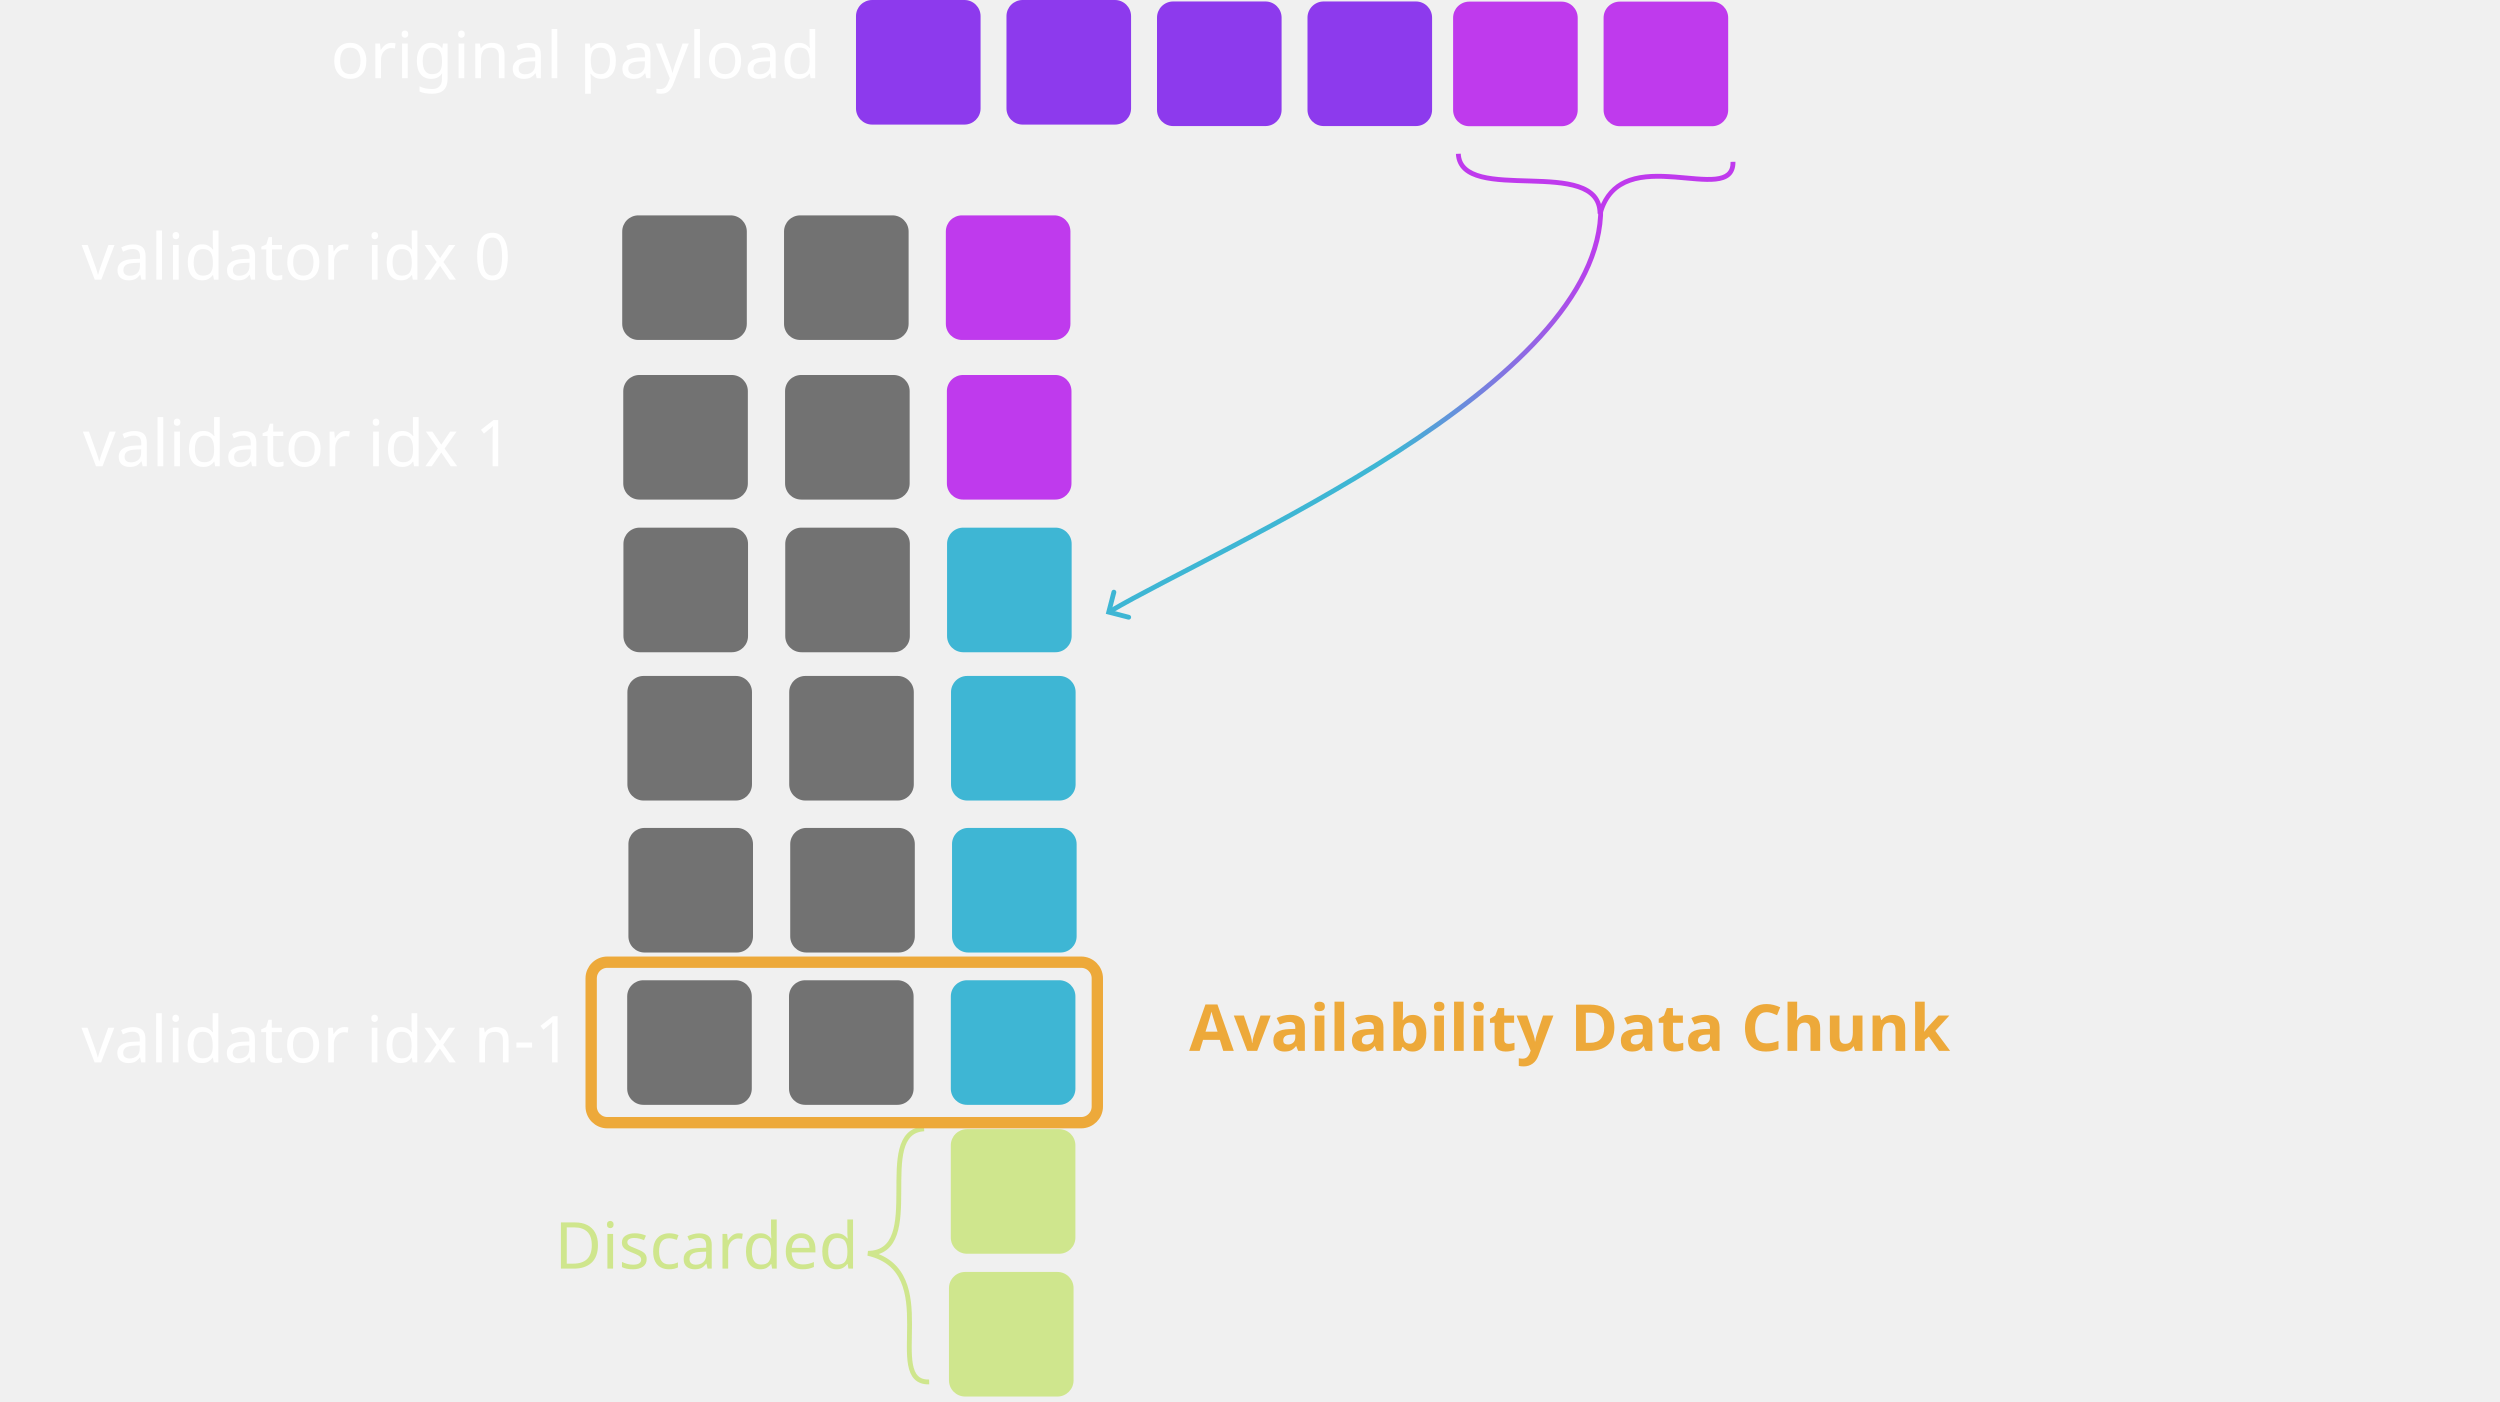
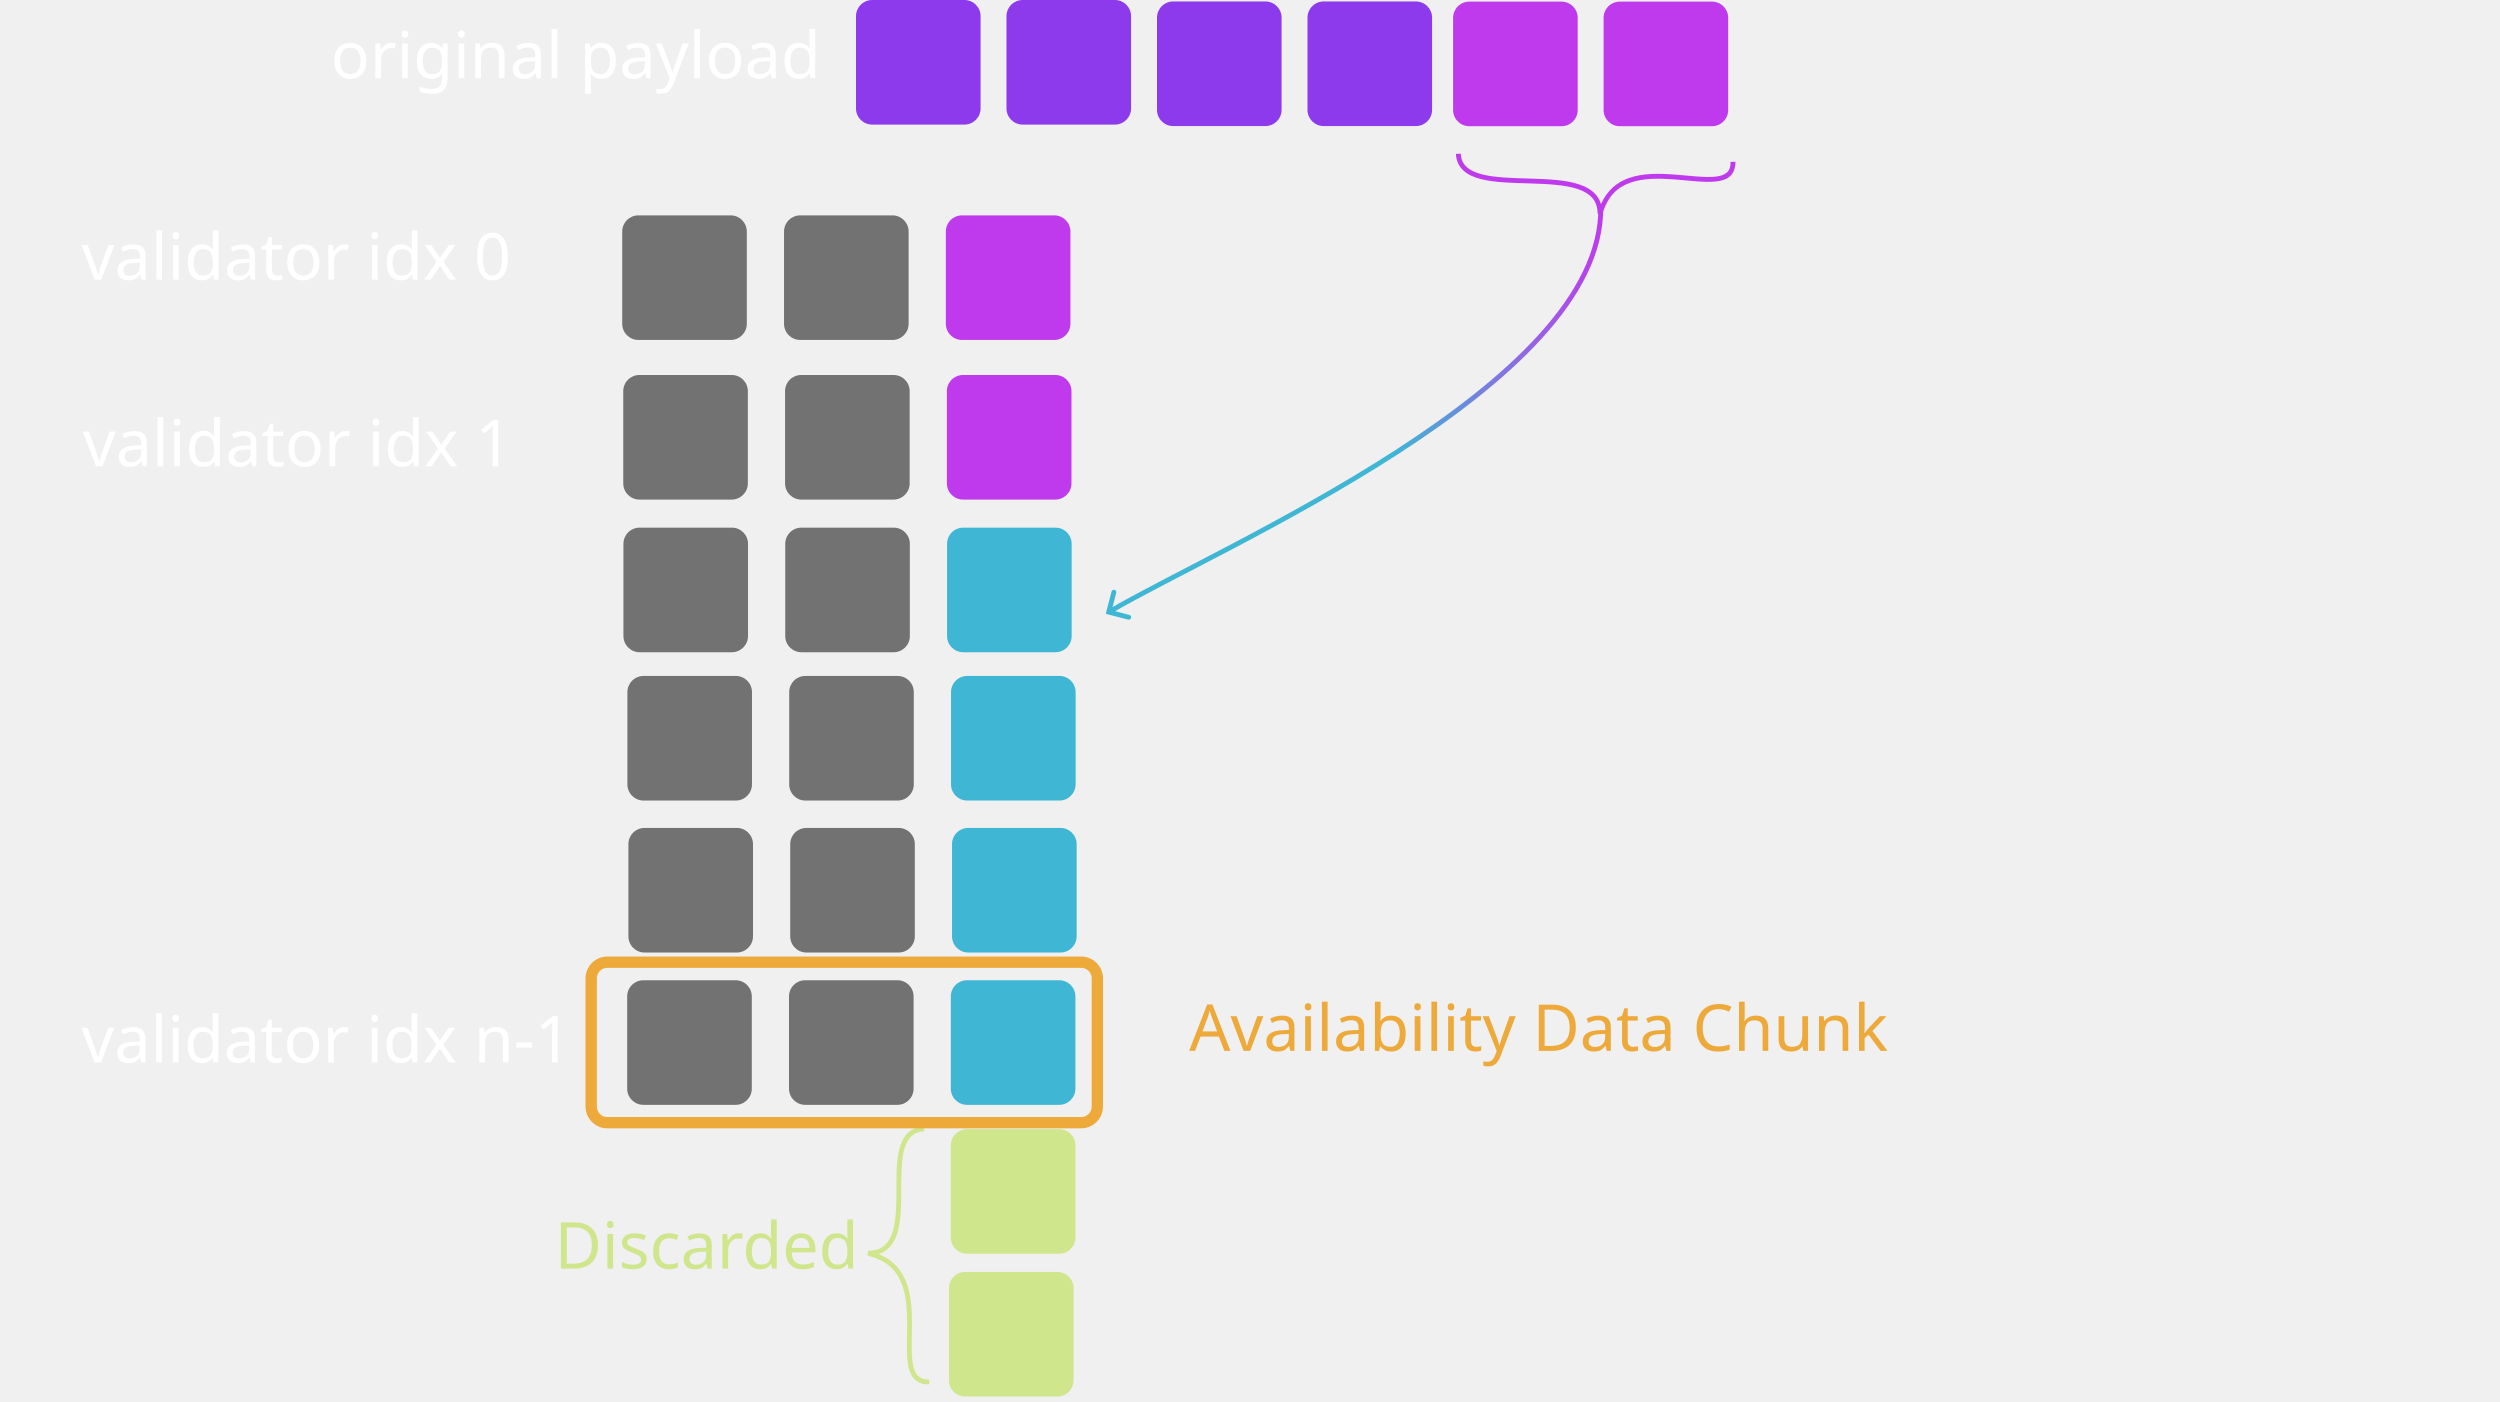
<svg xmlns="http://www.w3.org/2000/svg" xmlns:xlink="http://www.w3.org/1999/xlink" width="1545" height="866" viewBox="0 0 1545 866" fill="none" version="1.1" id="svg6968">
  <defs id="defs6972">
    <linearGradient id="linearGradient7630">
      <stop style="stop-color:#3eb6d4;stop-opacity:1;" offset="0" id="stop7626" />
      <stop style="stop-color:#bf3aed;stop-opacity:1;" offset="1" id="stop7628" />
    </linearGradient>
    <rect x="1289.993" y="519.056" width="529.404" height="101.981" id="rect13323" />
-     <pattern xlink:href="#Strips1_1" id="pattern12073" patternTransform="matrix(10,0,0,10,-1225.465,-563.2821)" />
-     <pattern patternUnits="userSpaceOnUse" width="2" height="1" patternTransform="translate(0,0) scale(10,10)" id="Strips1_1">
-       <rect style="fill:black;stroke:none" x="0" y="-0.5" width="1" height="2" id="rect10991" />
-     </pattern>
-     <pattern patternUnits="userSpaceOnUse" width="77" height="77" patternTransform="translate(1225.465,563.2821)" id="pattern12070">
-       <rect x="0" y="0" width="77" height="77" rx="10" fill="#8d3aed" id="rect9741-2" style="fill:url(#pattern12073);fill-opacity:1" />
-     </pattern>
    <linearGradient xlink:href="#linearGradient7630" id="linearGradient7632" x1="488.09" y1="243.997" x2="618.789" y2="243.997" gradientUnits="userSpaceOnUse" />
  </defs>
  <rect x="529" width="77" height="77" rx="10" fill="#8D3AED" id="rect6896" style="fill:#8d3aed;fill-opacity:1" />
  <rect x="622" width="77" height="77" rx="10" fill="#8D3AED" id="rect6902" style="fill:#8d3aed;fill-opacity:1" />
-   <text xml:space="preserve" style="font-style:normal;font-weight:normal;font-size:40px;line-height:1.25;font-family:'Fira Sans Bold';fill:#ffffff;fill-opacity:1;stroke:none;-inkscape-font-specification:'Fira Sans Bold, ';font-stretch:normal;font-variant:normal" x="204.356" y="48.337" id="text7051">
+   <text xml:space="preserve" style="font-style:normal;font-weight:normal;font-size:40px;line-height:1.25;font-family:sans-serif;fill:#ffffff;fill-opacity:1;stroke:none;-inkscape-font-specification:sans-serif;font-stretch:normal;font-variant:normal" x="204.356" y="48.337" id="text7051">
    <tspan id="tspan7049" x="204.356" y="48.337">original payload</tspan>
  </text>
  <g id="g9570">
    <rect x="384.528" y="133.097" width="77" height="77" rx="10" fill="#8d3aed" id="rect9737" style="fill:#727272;fill-opacity:1" />
    <rect x="385.172" y="231.737" width="77" height="77" rx="10" fill="#8d3aed" id="rect9739" style="fill:#727272;fill-opacity:1" />
    <rect x="385.282" y="326.083" width="77" height="77" rx="10" fill="#8d3aed" id="rect9741" style="fill:#727272;fill-opacity:1" />
    <rect x="387.727" y="417.737" width="77" height="77" rx="10" fill="#8d3aed" id="rect9743" style="fill:#727272;fill-opacity:1" />
    <rect x="387.603" y="605.789" width="77" height="77" rx="10" fill="#8d3aed" id="rect9745" style="fill:#727272;fill-opacity:1" />
    <rect x="388.354" y="511.66" width="77" height="77" rx="10" fill="#8d3aed" id="rect9749" style="fill:#727272;fill-opacity:1" />
  </g>
  <path style="fill:none;stroke:#cfe68d;stroke-width:3;stroke-linecap:butt;stroke-linejoin:miter;stroke-dasharray:none;stroke-opacity:1" d="m 571.1,697.623 c -32.109,1.756 2.004,76.483 -34.681,76.927 47.123,10.732 8.809,80.285 37.806,79.486" id="path13056" />
-   <text xml:space="preserve" style="font-style:normal;font-weight:normal;font-size:40px;line-height:1.25;font-family:'Fira Sans Bold';fill:#cfe68d;fill-opacity:1;stroke:none;-inkscape-font-specification:'Fira Sans Bold, ';font-stretch:normal;font-variant:normal" x="342.77" y="784.014" id="text13078">
+   <text xml:space="preserve" style="font-style:normal;font-weight:normal;font-size:40px;line-height:1.25;font-family:sans-serif;fill:#cfe68d;fill-opacity:1;stroke:none;-inkscape-font-specification:sans-serif;font-stretch:normal;font-variant:normal" x="342.77" y="784.014" id="text13078">
    <tspan id="tspan13076" x="342.77" y="784.014">Discarded</tspan>
  </text>
-   <text xml:space="preserve" id="text13321" style="font-style:normal;font-weight:normal;font-size:40px;line-height:1.25;font-family:'Fira Sans Bold';white-space:pre;shape-inside:url(#rect13323);display:inline;fill:#000000;fill-opacity:1;stroke:none;-inkscape-font-specification:'Fira Sans Bold, ';font-stretch:normal;font-variant:normal" />
+   <text xml:space="preserve" id="text13321" style="font-style:normal;font-variant:normal;font-weight:normal;font-stretch:normal;font-size:40px;line-height:1.25;font-family:sans-serif;-inkscape-font-specification:sans-serif;white-space:pre;shape-inside:url(#rect13323);display:inline;fill:#000000;fill-opacity:1;stroke:none" />
  <rect x="715.028" width="77" height="77" rx="10" fill="#8d3aed" id="rect6896-9" y="0.908" style="fill:#8d3aed;fill-opacity:1" />
  <rect x="808.028" width="77" height="77" rx="10" fill="#8d3aed" id="rect6902-2" y="0.908" style="fill:#8d3aed;fill-opacity:1" />
  <rect x="898.019" width="77" height="77" rx="10" fill="#8d3aed" id="rect6896-9-2" y="1.005" style="fill:#bf3aed;fill-opacity:1" />
  <rect x="991.019" width="77" height="77" rx="10" fill="#8d3aed" id="rect6902-2-8" y="1.005" style="fill:#bf3aed;fill-opacity:1" />
-   <text xml:space="preserve" style="font-style:normal;font-weight:normal;font-size:40px;line-height:1.25;font-family:'Fira Sans Bold';fill:#ffffff;fill-opacity:1;stroke:none;-inkscape-font-specification:'Fira Sans Bold, ';font-stretch:normal;font-variant:normal" x="50.441" y="172.854" id="text15096">
+   <text xml:space="preserve" style="font-style:normal;font-weight:normal;font-size:40px;line-height:1.25;font-family:sans-serif;fill:#ffffff;fill-opacity:1;stroke:none;-inkscape-font-specification:sans-serif;font-stretch:normal;font-variant:normal" x="50.441" y="172.854" id="text15096">
    <tspan id="tspan15094" x="50.441" y="172.854">validator idx 0</tspan>
  </text>
-   <text xml:space="preserve" style="font-style:normal;font-weight:normal;font-size:40px;line-height:1.25;font-family:'Fira Sans Bold';fill:#ffffff;fill-opacity:1;stroke:none;-inkscape-font-specification:'Fira Sans Bold, ';font-stretch:normal;font-variant:normal" x="51.198" y="288.171" id="text15096-1">
+   <text xml:space="preserve" style="font-style:normal;font-weight:normal;font-size:40px;line-height:1.25;font-family:sans-serif;fill:#ffffff;fill-opacity:1;stroke:none;-inkscape-font-specification:sans-serif;font-stretch:normal;font-variant:normal" x="51.198" y="288.171" id="text15096-1">
    <tspan id="tspan15094-2" x="51.198" y="288.171">validator idx 1</tspan>
  </text>
-   <text xml:space="preserve" style="font-style:normal;font-weight:normal;font-size:40px;line-height:1.25;font-family:'Fira Sans Bold';fill:#ffffff;fill-opacity:1;stroke:none;-inkscape-font-specification:'Fira Sans Bold, ';font-stretch:normal;font-variant:normal" x="50.33" y="656.566" id="text15096-1-9">
-     <tspan id="tspan15094-2-3" x="50.33" y="656.566" style="font-style:normal;font-variant:normal;font-weight:normal;font-stretch:normal;font-family:'Fira Sans Bold';-inkscape-font-specification:'Fira Sans Bold, '">validator idx n-1</tspan>
+   <text xml:space="preserve" style="font-style:normal;font-weight:normal;font-size:40px;line-height:1.25;font-family:sans-serif;fill:#ffffff;fill-opacity:1;stroke:none;-inkscape-font-specification:sans-serif;font-stretch:normal;font-variant:normal" x="50.33" y="656.566" id="text15096-1-9">
+     <tspan id="tspan15094-2-3" x="50.33" y="656.566" style="font-style:normal;font-variant:normal;font-weight:normal;font-stretch:normal;font-family:sans-serif;-inkscape-font-specification:sans-serif">validator idx n-1</tspan>
  </text>
  <g id="g8070" transform="translate(372)">
    <path style="color:#000000;fill:#bf3aed;-inkscape-stroke:none" d="m 530.742,94.963 -2.996,0.148 c 0.216,4.357 1.94,7.832 4.707,10.352 2.767,2.52 6.488,4.125 10.771,5.219 8.567,2.187 19.517,2.348 30.35,2.678 10.833,0.329 21.546,0.836 29.305,3.408 3.879,1.286 6.988,3.066 9.107,5.498 2.119,2.432 3.334,5.527 3.338,9.818 l 2.945,0.398 c 3.116,-11.297 9.423,-16.838 17.406,-19.643 7.983,-2.804 17.72,-2.678 27.158,-1.957 9.438,0.721 18.522,2.036 25.525,1.287 3.502,-0.375 6.557,-1.273 8.789,-3.256 2.232,-1.983 3.424,-5.013 3.352,-8.936 l -3,0.055 c 0.062,3.328 -0.81,5.276 -2.344,6.639 -1.534,1.362 -3.945,2.175 -7.115,2.514 -6.34,0.678 -15.418,-0.565 -24.979,-1.295 -9.561,-0.73 -19.663,-0.943 -28.381,2.119 -7.253,2.548 -13.454,7.55 -17.266,16.098 -0.692,-2.216 -1.74,-4.174 -3.168,-5.812 -2.594,-2.976 -6.218,-4.98 -10.426,-6.375 -8.416,-2.79 -19.299,-3.228 -30.158,-3.559 -10.859,-0.33 -21.699,-0.544 -29.697,-2.586 -3.999,-1.021 -7.256,-2.493 -9.494,-4.531 -2.238,-2.038 -3.548,-4.603 -3.73,-8.281 z" id="path13056-9" />
    <g id="path7500">
      <path style="color:#000000;fill:url(#linearGradient7632);-inkscape-stroke:none" d="m 618.762,128.117 -3,0.041 c 0.368,26.898 -13.922,53.403 -36.865,78.684 -22.943,25.281 -54.478,49.269 -88.203,71.09 -67.451,43.641 -143.561,78.576 -177.6,98.672 l 1.525,2.584 c 33.661,-19.873 110.003,-54.933 177.705,-98.736 33.851,-21.902 65.568,-46 88.795,-71.594 23.227,-25.594 38.025,-52.756 37.643,-80.74 z" id="path48218" />
      <g id="g48210">
        <path style="color:#000000;fill:url(#linearGradient7632);stroke-linecap:round;-inkscape-stroke:none" d="m 316.758,364.5 a 1.5,1.5 0 0 0 -1.826,1.078 l -3.549,13.777 13.779,3.549 a 1.5,1.5 0 0 0 1.826,-1.078 A 1.5,1.5 0 0 0 325.91,380 l -10.873,-2.801 2.801,-10.873 A 1.5,1.5 0 0 0 316.758,364.5 Z" id="path48212" />
      </g>
    </g>
  </g>
  <g id="g9542" transform="translate(200)">
    <rect x="384.528" y="133.097" width="77" height="77" rx="10" fill="#8d3aed" id="rect9526" style="fill:#bf3aed;fill-opacity:1" />
    <rect x="385.172" y="231.737" width="77" height="77" rx="10" fill="#8d3aed" id="rect9528" style="fill:#bf3aed;fill-opacity:1" />
    <rect x="385.282" y="326.083" width="77" height="77" rx="10" fill="#8d3aed" id="rect9530" style="fill:#3eb6d4;fill-opacity:1" />
    <rect x="387.727" y="417.737" width="77" height="77" rx="10" fill="#8d3aed" id="rect9532" style="fill:#3eb6d4;fill-opacity:1" />
    <rect x="387.603" y="605.789" width="77" height="77" rx="10" fill="#8d3aed" id="rect9534" style="fill:#3eb6d4;fill-opacity:1" />
    <rect x="388.354" y="511.66" width="77" height="77" rx="10" fill="#8d3aed" id="rect9536" style="fill:#3eb6d4;fill-opacity:1" />
    <rect x="387.595" y="697.818" width="77" height="77" rx="10" fill="#3eb6d4" id="rect9538" style="fill:#cfe68d;fill-opacity:1" />
    <rect x="386.466" y="786.065" width="77" height="77" rx="10" fill="#3eb6d4" id="rect9540" style="fill:#cfe68d;fill-opacity:1" />
  </g>
  <g id="g9646" transform="translate(100)">
    <rect x="384.528" y="133.097" width="77" height="77" rx="10" fill="#8d3aed" id="rect9634" style="fill:#727272;fill-opacity:1" />
    <rect x="385.172" y="231.737" width="77" height="77" rx="10" fill="#8d3aed" id="rect9636" style="fill:#727272;fill-opacity:1" />
    <rect x="385.282" y="326.083" width="77" height="77" rx="10" fill="#8d3aed" id="rect9638" style="fill:#727272;fill-opacity:1" />
    <rect x="387.727" y="417.737" width="77" height="77" rx="10" fill="#8d3aed" id="rect9640" style="fill:#727272;fill-opacity:1" />
    <rect x="387.603" y="605.789" width="77" height="77" rx="10" fill="#8d3aed" id="rect9642" style="fill:#727272;fill-opacity:1" />
    <rect x="388.354" y="511.66" width="77" height="77" rx="10" fill="#8d3aed" id="rect9644" style="fill:#727272;fill-opacity:1" />
  </g>
  <rect style="fill:none;fill-opacity:1;stroke:#eda93a;stroke-width:7;stroke-linecap:round;stroke-linejoin:round;stroke-dasharray:none;stroke-opacity:1" id="rect9722" width="312.807" height="99.189" x="365.344" y="594.633" rx="10" />
-   <text xml:space="preserve" style="font-style:normal;font-variant:normal;font-weight:bold;font-stretch:normal;font-size:40px;line-height:1.25;font-family:'Fira Sans';-inkscape-font-specification:'Fira Sans Bold';fill:#eda93a;fill-opacity:1;stroke:none" x="734.888" y="649.456" id="text10270">
-     <tspan id="tspan10268" x="734.888" y="649.456" style="font-style:normal;font-variant:normal;font-weight:bold;font-stretch:normal;font-family:'Fira Sans';-inkscape-font-specification:'Fira Sans Bold'">Availability Data Chunk</tspan>
+   <text xml:space="preserve" style="font-style:normal;font-variant:normal;font-weight:normal;font-stretch:normal;font-size:40px;line-height:1.25;font-family:sans-serif;-inkscape-font-specification:sans-serif;fill:#eda93a;fill-opacity:1;stroke:none" x="734.888" y="649.456" id="text10270">
+     <tspan id="tspan10268" x="734.888" y="649.456" style="font-style:normal;font-variant:normal;font-weight:normal;font-stretch:normal;font-family:sans-serif;-inkscape-font-specification:sans-serif">Availability Data Chunk</tspan>
  </text>
</svg>
